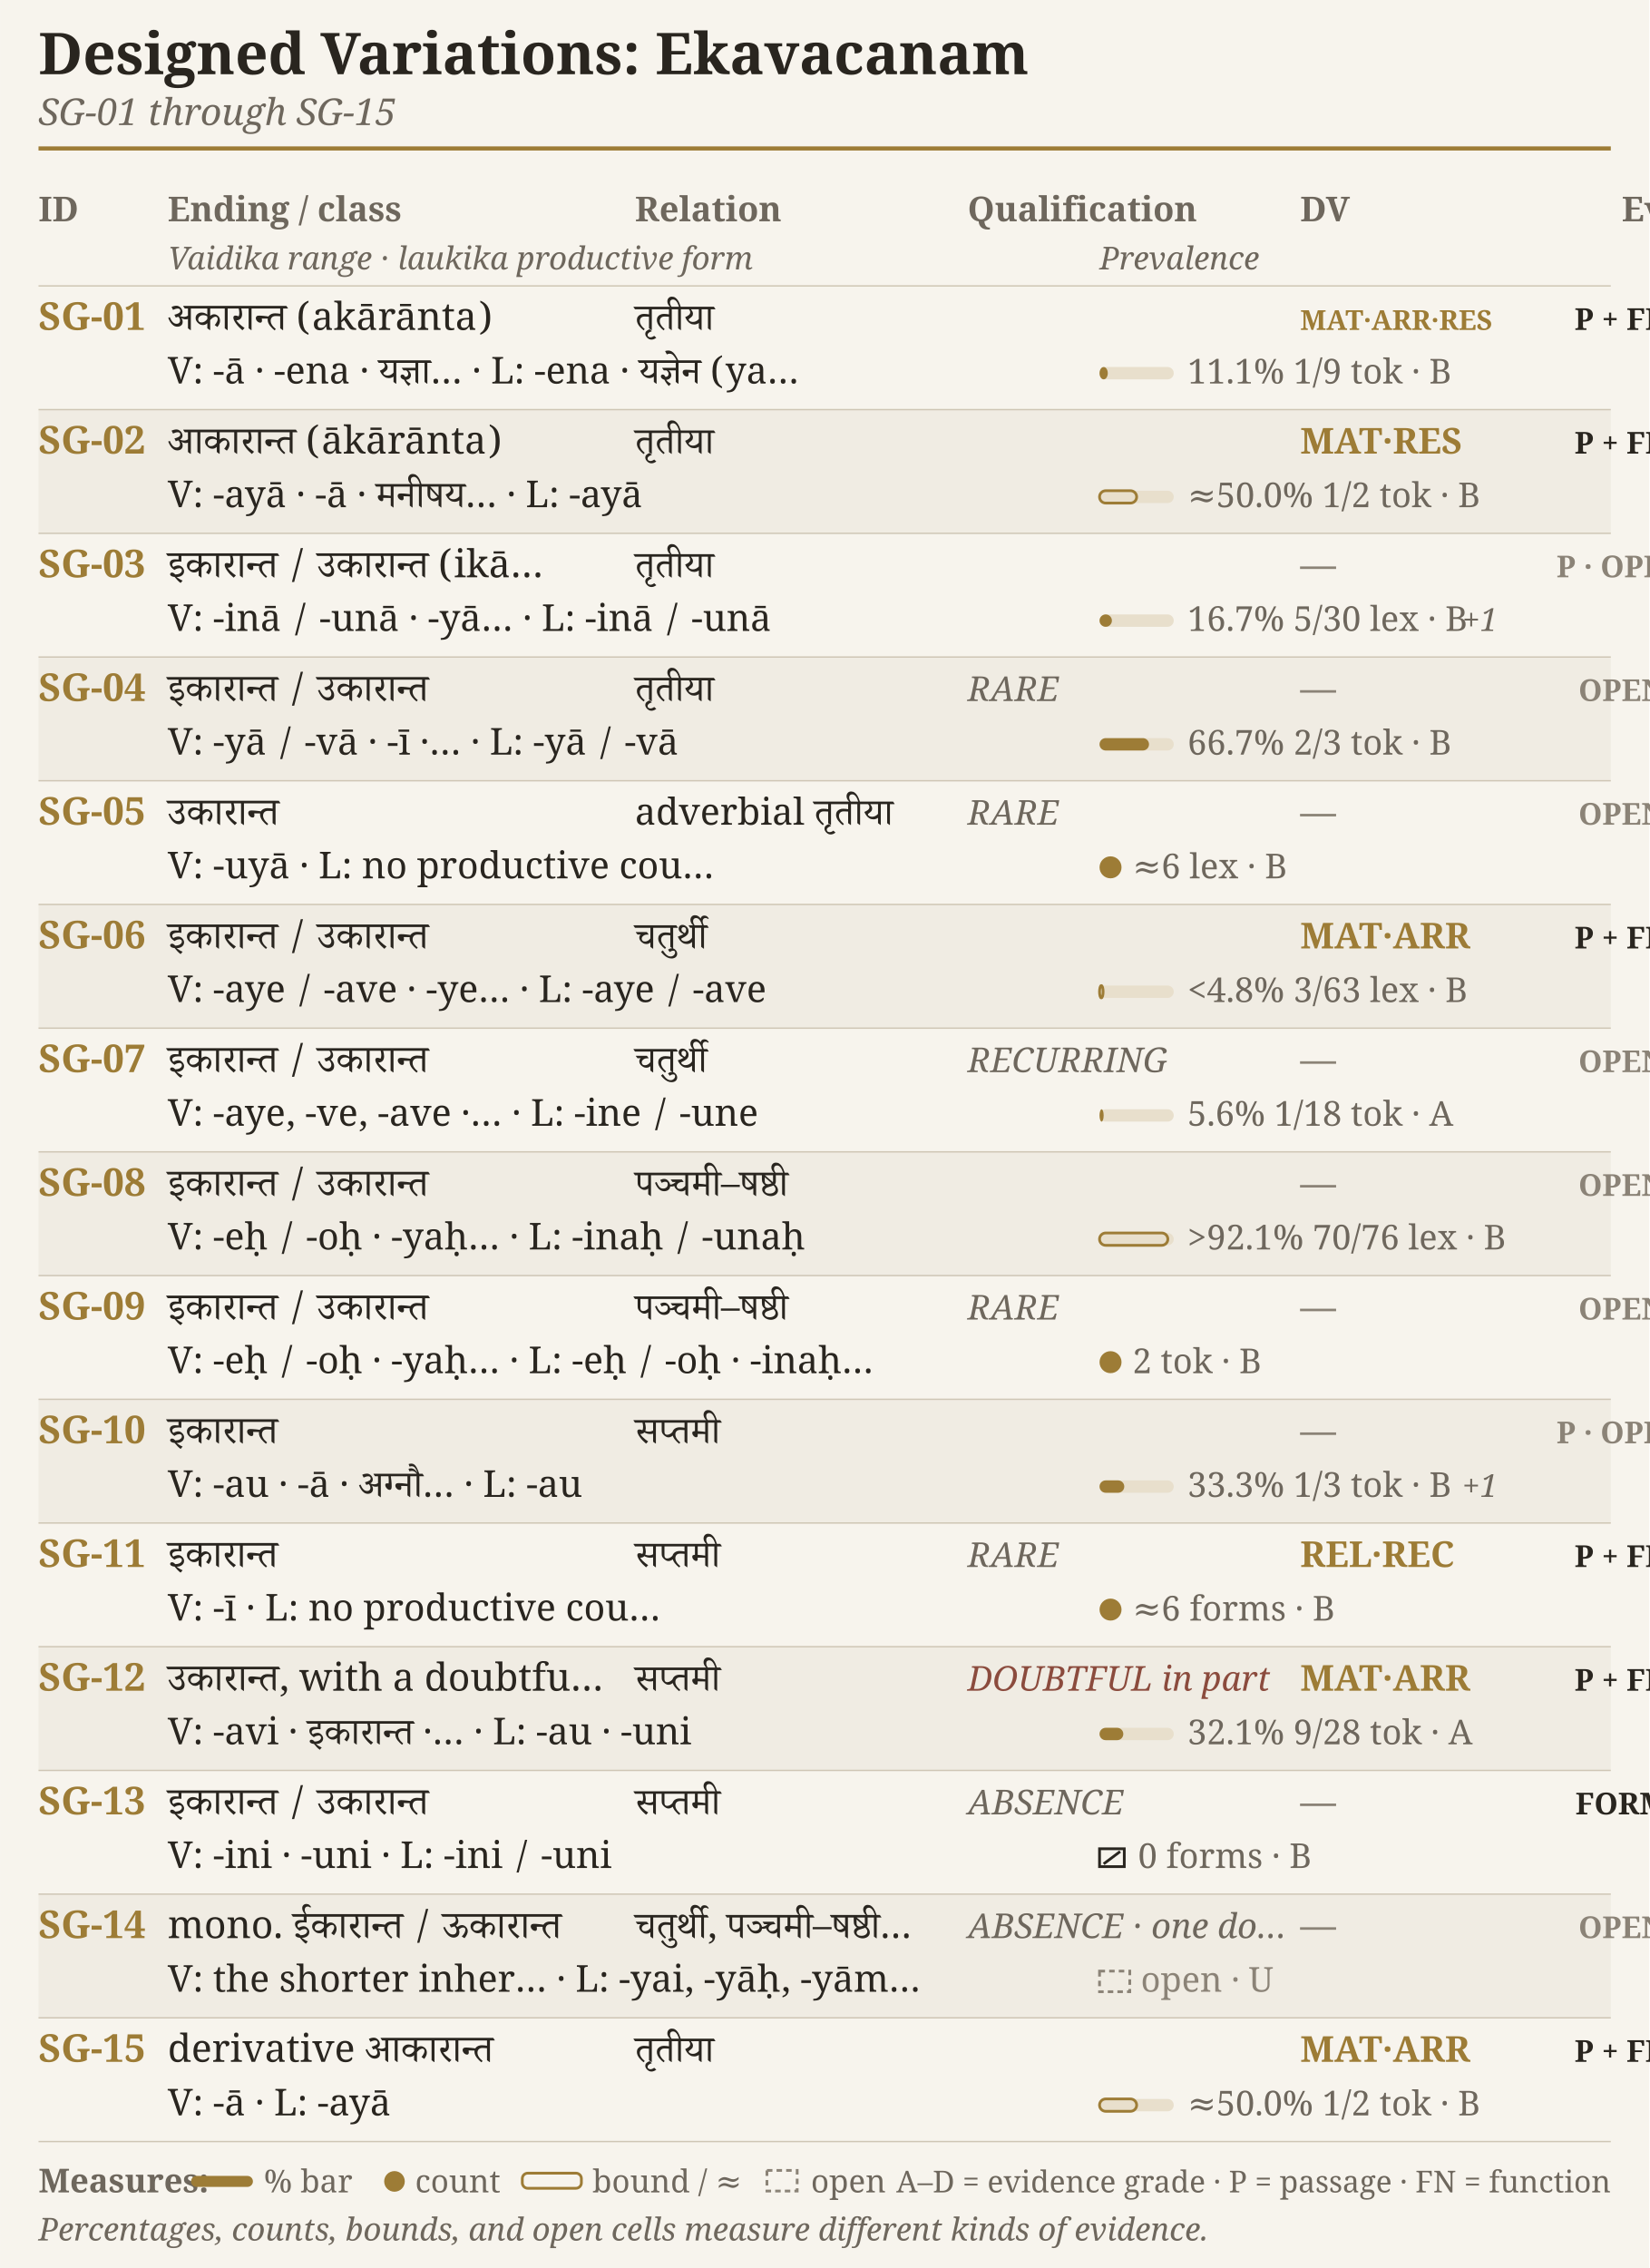
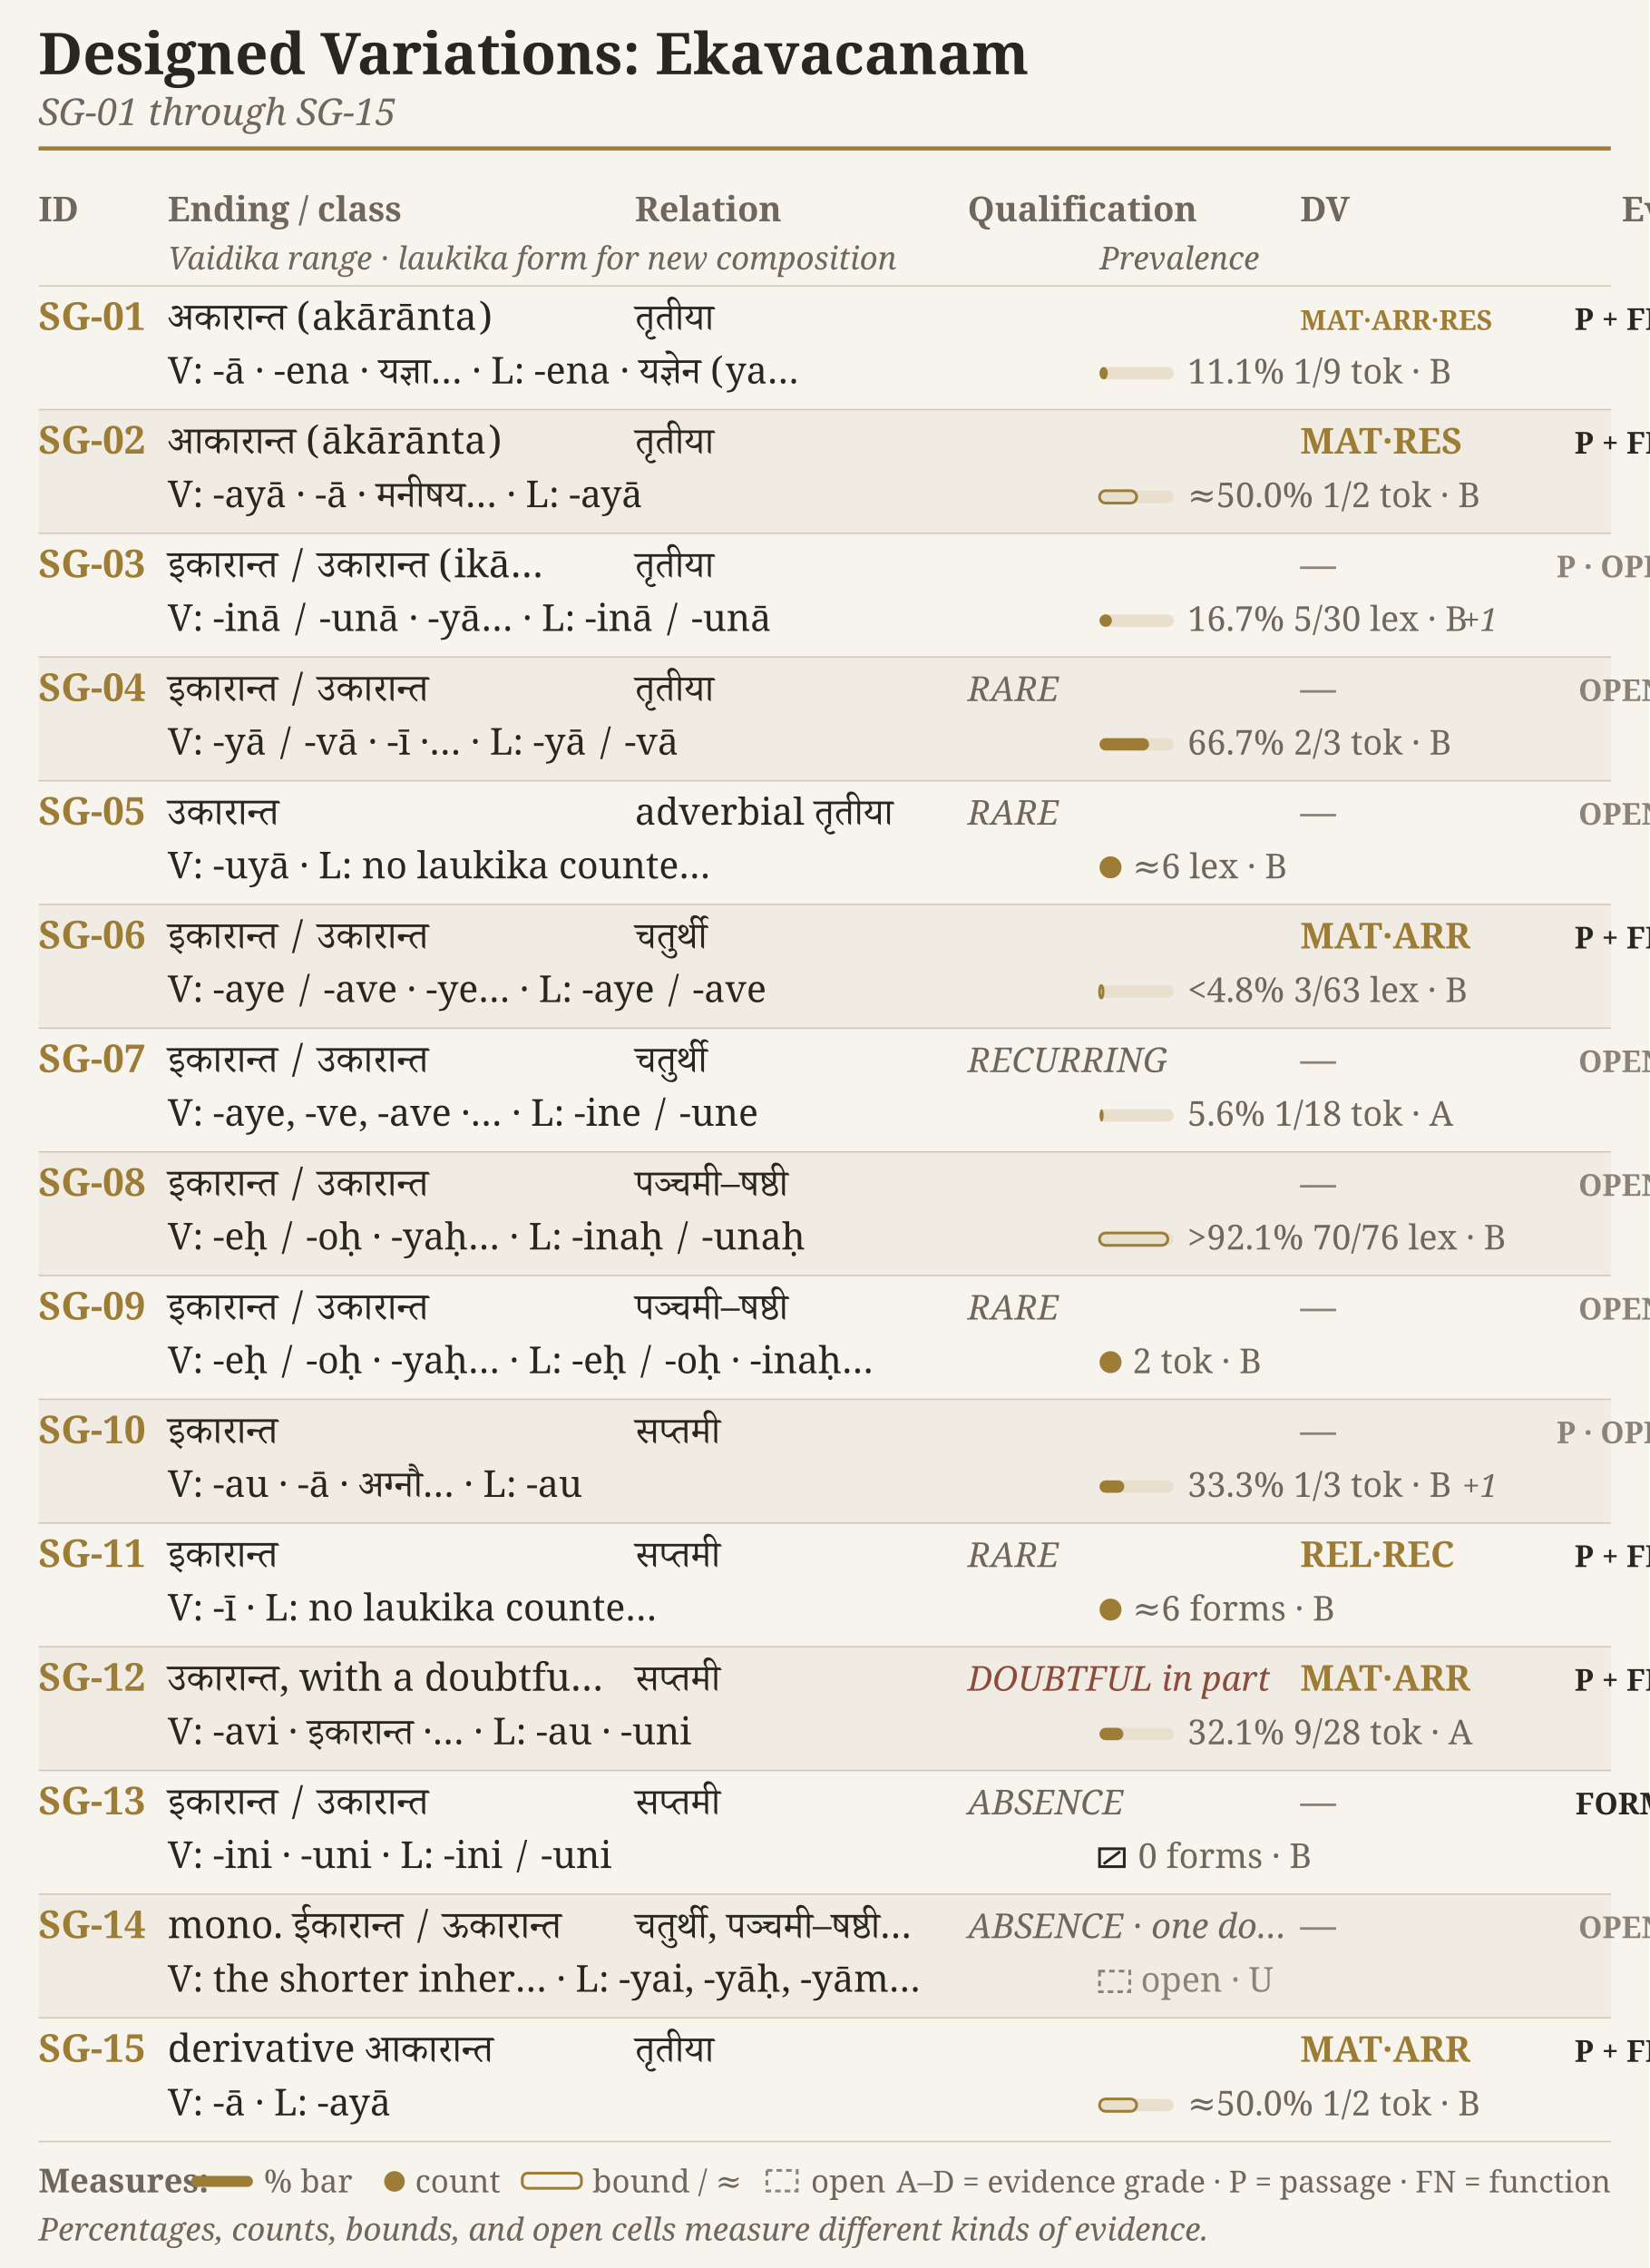
<svg xmlns="http://www.w3.org/2000/svg" width="4.75in" height="6.531in" viewBox="0 0 1200 1650">
  <rect width="1200" height="1650" fill="#f7f4ed" />
  <text x="28.0" y="54.0" font-family="EB Garamond, Charter, Georgia, serif" font-size="42" font-weight="600" font-style="normal" fill="#29251f" text-anchor="start">Designed Variations: Ekavacanam</text>
  <text x="28.0" y="91.0" font-family="EB Garamond, Charter, Georgia, serif" font-size="27" font-weight="400" font-style="italic" fill="#6e675d" text-anchor="start">SG-01 through SG-15</text>
  <line x1="28" y1="108" x2="1172" y2="108" stroke="#9d7c36" stroke-width="3" />
  <text x="28.0" y="161.0" font-family="EB Garamond, Charter, Georgia, serif" font-size="25" font-weight="600" font-style="normal" fill="#6e675d" text-anchor="start">ID</text>
  <text x="122.0" y="161.0" font-family="EB Garamond, Charter, Georgia, serif" font-size="25" font-weight="600" font-style="normal" fill="#6e675d" text-anchor="start">Ending / class</text>
  <text x="462.0" y="161.0" font-family="EB Garamond, Charter, Georgia, serif" font-size="25" font-weight="600" font-style="normal" fill="#6e675d" text-anchor="start">Relation</text>
  <text x="704.0" y="161.0" font-family="EB Garamond, Charter, Georgia, serif" font-size="25" font-weight="600" font-style="normal" fill="#6e675d" text-anchor="start">Qualification</text>
  <text x="946.0" y="161.0" font-family="EB Garamond, Charter, Georgia, serif" font-size="25" font-weight="600" font-style="normal" fill="#6e675d" text-anchor="start">DV</text>
  <text x="1180.0" y="161.0" font-family="EB Garamond, Charter, Georgia, serif" font-size="25" font-weight="600" font-style="normal" fill="#6e675d" text-anchor="start">Evidence</text>
-   <text x="122.0" y="196.0" font-family="EB Garamond, Charter, Georgia, serif" font-size="23" font-weight="400" font-style="italic" fill="#6e675d" text-anchor="start">Vaidika range · laukika productive form</text>
+   <text x="122.0" y="196.0" font-family="EB Garamond, Charter, Georgia, serif" font-size="23" font-weight="400" font-style="italic" fill="#6e675d" text-anchor="start">Vaidika range · laukika form for new composition</text>
  <text x="800.0" y="196.0" font-family="EB Garamond, Charter, Georgia, serif" font-size="23" font-weight="400" font-style="italic" fill="#6e675d" text-anchor="start">Prevalence</text>
  <line x1="28" y1="208" x2="1172" y2="208" stroke="#cfc6b5" stroke-width="1" />
  <text x="28.0" y="240.0" font-family="EB Garamond, Charter, Georgia, serif" font-size="28" font-weight="600" font-style="normal" fill="#9d7c36" text-anchor="start">SG-01</text>
  <text x="122.0" y="240.0" font-family="Adobe Devanagari, Noto Serif Devanagari, serif" font-size="28" font-weight="400" font-style="normal" fill="#29251f" text-anchor="start">अकारान्त (akārānta)</text>
  <text x="462.0" y="240.0" font-family="Adobe Devanagari, Noto Serif Devanagari, serif" font-size="27" font-weight="400" font-style="normal" fill="#29251f" text-anchor="start">तृतीया</text>
  <text x="122.0" y="279.0" font-family="Adobe Devanagari, Noto Serif Devanagari, serif" font-size="27" font-weight="400" font-style="normal" fill="#29251f" text-anchor="start">V: -ā · -ena · यज्ञा…  ·  L: -ena · यज्ञेन (ya…</text>
  <text x="946.0" y="240.0" font-family="EB Garamond, Charter, Georgia, serif" font-size="20" font-weight="600" font-style="normal" fill="#9d7c36" text-anchor="start">MAT·ARR·RES</text>
  <rect x="800" y="267" width="54" height="9" rx="4.5" fill="#e8dfcc" />
  <rect x="800" y="267" width="6.0" height="9" rx="4.5" fill="#9d7c36" />
  <text x="864.0" y="279.0" font-family="EB Garamond, Charter, Georgia, serif" font-size="25" font-weight="400" font-style="normal" fill="#6e675d" text-anchor="start">11.1% 1/9 tok · B</text>
  <text x="1180.0" y="240.0" font-family="EB Garamond, Charter, Georgia, serif" font-size="22" font-weight="600" font-style="normal" fill="#29251f" text-anchor="middle">P + FN</text>
  <rect x="28" y="298" width="1144" height="90" fill="#f0ece3" />
  <line x1="28" y1="298" x2="1172" y2="298" stroke="#cfc6b5" stroke-width="1" />
  <text x="28.0" y="330.0" font-family="EB Garamond, Charter, Georgia, serif" font-size="28" font-weight="600" font-style="normal" fill="#9d7c36" text-anchor="start">SG-02</text>
  <text x="122.0" y="330.0" font-family="Adobe Devanagari, Noto Serif Devanagari, serif" font-size="28" font-weight="400" font-style="normal" fill="#29251f" text-anchor="start">आकारान्त (ākārānta)</text>
  <text x="462.0" y="330.0" font-family="Adobe Devanagari, Noto Serif Devanagari, serif" font-size="27" font-weight="400" font-style="normal" fill="#29251f" text-anchor="start">तृतीया</text>
  <text x="122.0" y="369.0" font-family="Adobe Devanagari, Noto Serif Devanagari, serif" font-size="27" font-weight="400" font-style="normal" fill="#29251f" text-anchor="start">V: -ayā · -ā · मनीषय…  ·  L: -ayā</text>
  <text x="946.0" y="330.0" font-family="EB Garamond, Charter, Georgia, serif" font-size="26" font-weight="600" font-style="normal" fill="#9d7c36" text-anchor="start">MAT·RES</text>
  <rect x="800" y="357" width="54" height="9" rx="4.5" fill="#e8dfcc" />
  <rect x="800" y="357" width="27.0" height="9" rx="4.5" fill="none" stroke="#9d7c36" stroke-width="2" />
  <text x="864.0" y="369.0" font-family="EB Garamond, Charter, Georgia, serif" font-size="25" font-weight="400" font-style="normal" fill="#6e675d" text-anchor="start">≈50.0% 1/2 tok · B</text>
  <text x="1180.0" y="330.0" font-family="EB Garamond, Charter, Georgia, serif" font-size="22" font-weight="600" font-style="normal" fill="#29251f" text-anchor="middle">P + FN</text>
  <line x1="28" y1="388" x2="1172" y2="388" stroke="#cfc6b5" stroke-width="1" />
  <text x="28.0" y="420.0" font-family="EB Garamond, Charter, Georgia, serif" font-size="28" font-weight="600" font-style="normal" fill="#9d7c36" text-anchor="start">SG-03</text>
  <text x="122.0" y="420.0" font-family="Adobe Devanagari, Noto Serif Devanagari, serif" font-size="28" font-weight="400" font-style="normal" fill="#29251f" text-anchor="start">इकारान्त / उकारान्त (ikā…</text>
  <text x="462.0" y="420.0" font-family="Adobe Devanagari, Noto Serif Devanagari, serif" font-size="27" font-weight="400" font-style="normal" fill="#29251f" text-anchor="start">तृतीया</text>
  <text x="122.0" y="459.0" font-family="Adobe Devanagari, Noto Serif Devanagari, serif" font-size="27" font-weight="400" font-style="normal" fill="#29251f" text-anchor="start">V: -inā / -unā · -yā…  ·  L: -inā / -unā</text>
  <text x="946.0" y="420.0" font-family="EB Garamond, Charter, Georgia, serif" font-size="26" font-weight="600" font-style="normal" fill="#8b8377" text-anchor="start">—</text>
  <rect x="800" y="447" width="54" height="9" rx="4.5" fill="#e8dfcc" />
  <rect x="800" y="447" width="9.0" height="9" rx="4.5" fill="#9d7c36" />
  <text x="864.0" y="459.0" font-family="EB Garamond, Charter, Georgia, serif" font-size="25" font-weight="400" font-style="normal" fill="#6e675d" text-anchor="start">16.7% 5/30 lex · B</text>
  <text x="1064.0" y="459.0" font-family="EB Garamond, Charter, Georgia, serif" font-size="23" font-weight="400" font-style="italic" fill="#6e675d" text-anchor="start">+1</text>
  <text x="1180.0" y="420.0" font-family="EB Garamond, Charter, Georgia, serif" font-size="22" font-weight="600" font-style="normal" fill="#8b8377" text-anchor="middle">P · OPEN</text>
  <rect x="28" y="478" width="1144" height="90" fill="#f0ece3" />
  <line x1="28" y1="478" x2="1172" y2="478" stroke="#cfc6b5" stroke-width="1" />
  <text x="28.0" y="510.0" font-family="EB Garamond, Charter, Georgia, serif" font-size="28" font-weight="600" font-style="normal" fill="#9d7c36" text-anchor="start">SG-04</text>
  <text x="122.0" y="510.0" font-family="Adobe Devanagari, Noto Serif Devanagari, serif" font-size="28" font-weight="400" font-style="normal" fill="#29251f" text-anchor="start">इकारान्त / उकारान्त</text>
  <text x="704.0" y="510.0" font-family="EB Garamond, Charter, Georgia, serif" font-size="25" font-weight="400" font-style="italic" fill="#6e675d" text-anchor="start">RARE</text>
  <text x="462.0" y="510.0" font-family="Adobe Devanagari, Noto Serif Devanagari, serif" font-size="27" font-weight="400" font-style="normal" fill="#29251f" text-anchor="start">तृतीया</text>
  <text x="122.0" y="549.0" font-family="Adobe Devanagari, Noto Serif Devanagari, serif" font-size="27" font-weight="400" font-style="normal" fill="#29251f" text-anchor="start">V: -yā / -vā · -ī ·…  ·  L: -yā / -vā</text>
  <text x="946.0" y="510.0" font-family="EB Garamond, Charter, Georgia, serif" font-size="26" font-weight="600" font-style="normal" fill="#8b8377" text-anchor="start">—</text>
  <rect x="800" y="537" width="54" height="9" rx="4.5" fill="#e8dfcc" />
  <rect x="800" y="537" width="36.0" height="9" rx="4.5" fill="#9d7c36" />
  <text x="864.0" y="549.0" font-family="EB Garamond, Charter, Georgia, serif" font-size="25" font-weight="400" font-style="normal" fill="#6e675d" text-anchor="start">66.7% 2/3 tok · B</text>
  <text x="1180.0" y="510.0" font-family="EB Garamond, Charter, Georgia, serif" font-size="22" font-weight="600" font-style="normal" fill="#8b8377" text-anchor="middle">OPEN</text>
  <line x1="28" y1="568" x2="1172" y2="568" stroke="#cfc6b5" stroke-width="1" />
  <text x="28.0" y="600.0" font-family="EB Garamond, Charter, Georgia, serif" font-size="28" font-weight="600" font-style="normal" fill="#9d7c36" text-anchor="start">SG-05</text>
  <text x="122.0" y="600.0" font-family="Adobe Devanagari, Noto Serif Devanagari, serif" font-size="28" font-weight="400" font-style="normal" fill="#29251f" text-anchor="start">उकारान्त</text>
  <text x="704.0" y="600.0" font-family="EB Garamond, Charter, Georgia, serif" font-size="25" font-weight="400" font-style="italic" fill="#6e675d" text-anchor="start">RARE</text>
  <text x="462.0" y="600.0" font-family="Adobe Devanagari, Noto Serif Devanagari, serif" font-size="27" font-weight="400" font-style="normal" fill="#29251f" text-anchor="start">adverbial तृतीया</text>
-   <text x="122.0" y="639.0" font-family="Adobe Devanagari, Noto Serif Devanagari, serif" font-size="27" font-weight="400" font-style="normal" fill="#29251f" text-anchor="start">V: -uyā  ·  L: no productive cou…</text>
+   <text x="122.0" y="639.0" font-family="Adobe Devanagari, Noto Serif Devanagari, serif" font-size="27" font-weight="400" font-style="normal" fill="#29251f" text-anchor="start">V: -uyā  ·  L: no laukika counte…</text>
  <text x="946.0" y="600.0" font-family="EB Garamond, Charter, Georgia, serif" font-size="26" font-weight="600" font-style="normal" fill="#8b8377" text-anchor="start">—</text>
  <circle cx="808" cy="631" r="7" fill="#9d7c36" stroke="#9d7c36" stroke-width="2" />
  <text x="824.0" y="639.0" font-family="EB Garamond, Charter, Georgia, serif" font-size="25" font-weight="400" font-style="normal" fill="#6e675d" text-anchor="start">≈6 lex · B</text>
  <text x="1180.0" y="600.0" font-family="EB Garamond, Charter, Georgia, serif" font-size="22" font-weight="600" font-style="normal" fill="#8b8377" text-anchor="middle">OPEN</text>
  <rect x="28" y="658" width="1144" height="90" fill="#f0ece3" />
  <line x1="28" y1="658" x2="1172" y2="658" stroke="#cfc6b5" stroke-width="1" />
  <text x="28.0" y="690.0" font-family="EB Garamond, Charter, Georgia, serif" font-size="28" font-weight="600" font-style="normal" fill="#9d7c36" text-anchor="start">SG-06</text>
  <text x="122.0" y="690.0" font-family="Adobe Devanagari, Noto Serif Devanagari, serif" font-size="28" font-weight="400" font-style="normal" fill="#29251f" text-anchor="start">इकारान्त / उकारान्त</text>
  <text x="462.0" y="690.0" font-family="Adobe Devanagari, Noto Serif Devanagari, serif" font-size="27" font-weight="400" font-style="normal" fill="#29251f" text-anchor="start">चतुर्थी</text>
  <text x="122.0" y="729.0" font-family="Adobe Devanagari, Noto Serif Devanagari, serif" font-size="27" font-weight="400" font-style="normal" fill="#29251f" text-anchor="start">V: -aye / -ave · -ye…  ·  L: -aye / -ave</text>
  <text x="946.0" y="690.0" font-family="EB Garamond, Charter, Georgia, serif" font-size="26" font-weight="600" font-style="normal" fill="#9d7c36" text-anchor="start">MAT·ARR</text>
  <rect x="800" y="717" width="54" height="9" rx="4.5" fill="#e8dfcc" />
  <rect x="800" y="717" width="2.6" height="9" rx="4.5" fill="none" stroke="#9d7c36" stroke-width="2" />
  <text x="864.0" y="729.0" font-family="EB Garamond, Charter, Georgia, serif" font-size="25" font-weight="400" font-style="normal" fill="#6e675d" text-anchor="start">&lt;4.8% 3/63 lex · B</text>
  <text x="1180.0" y="690.0" font-family="EB Garamond, Charter, Georgia, serif" font-size="22" font-weight="600" font-style="normal" fill="#29251f" text-anchor="middle">P + FN</text>
  <line x1="28" y1="748" x2="1172" y2="748" stroke="#cfc6b5" stroke-width="1" />
  <text x="28.0" y="780.0" font-family="EB Garamond, Charter, Georgia, serif" font-size="28" font-weight="600" font-style="normal" fill="#9d7c36" text-anchor="start">SG-07</text>
  <text x="122.0" y="780.0" font-family="Adobe Devanagari, Noto Serif Devanagari, serif" font-size="28" font-weight="400" font-style="normal" fill="#29251f" text-anchor="start">इकारान्त / उकारान्त</text>
  <text x="704.0" y="780.0" font-family="EB Garamond, Charter, Georgia, serif" font-size="25" font-weight="400" font-style="italic" fill="#6e675d" text-anchor="start">RECURRING</text>
  <text x="462.0" y="780.0" font-family="Adobe Devanagari, Noto Serif Devanagari, serif" font-size="27" font-weight="400" font-style="normal" fill="#29251f" text-anchor="start">चतुर्थी</text>
  <text x="122.0" y="819.0" font-family="Adobe Devanagari, Noto Serif Devanagari, serif" font-size="27" font-weight="400" font-style="normal" fill="#29251f" text-anchor="start">V: -aye, -ve, -ave ·…  ·  L: -ine / -une</text>
  <text x="946.0" y="780.0" font-family="EB Garamond, Charter, Georgia, serif" font-size="26" font-weight="600" font-style="normal" fill="#8b8377" text-anchor="start">—</text>
  <rect x="800" y="807" width="54" height="9" rx="4.5" fill="#e8dfcc" />
  <rect x="800" y="807" width="3.0" height="9" rx="4.5" fill="#9d7c36" />
  <text x="864.0" y="819.0" font-family="EB Garamond, Charter, Georgia, serif" font-size="25" font-weight="400" font-style="normal" fill="#6e675d" text-anchor="start">5.6% 1/18 tok · A</text>
  <text x="1180.0" y="780.0" font-family="EB Garamond, Charter, Georgia, serif" font-size="22" font-weight="600" font-style="normal" fill="#8b8377" text-anchor="middle">OPEN</text>
  <rect x="28" y="838" width="1144" height="90" fill="#f0ece3" />
  <line x1="28" y1="838" x2="1172" y2="838" stroke="#cfc6b5" stroke-width="1" />
  <text x="28.0" y="870.0" font-family="EB Garamond, Charter, Georgia, serif" font-size="28" font-weight="600" font-style="normal" fill="#9d7c36" text-anchor="start">SG-08</text>
  <text x="122.0" y="870.0" font-family="Adobe Devanagari, Noto Serif Devanagari, serif" font-size="28" font-weight="400" font-style="normal" fill="#29251f" text-anchor="start">इकारान्त / उकारान्त</text>
  <text x="462.0" y="870.0" font-family="Adobe Devanagari, Noto Serif Devanagari, serif" font-size="27" font-weight="400" font-style="normal" fill="#29251f" text-anchor="start">पञ्चमी–षष्ठी</text>
  <text x="122.0" y="909.0" font-family="Adobe Devanagari, Noto Serif Devanagari, serif" font-size="27" font-weight="400" font-style="normal" fill="#29251f" text-anchor="start">V: -eḥ / -oḥ · -yaḥ…  ·  L: -inaḥ / -unaḥ</text>
  <text x="946.0" y="870.0" font-family="EB Garamond, Charter, Georgia, serif" font-size="26" font-weight="600" font-style="normal" fill="#8b8377" text-anchor="start">—</text>
  <rect x="800" y="897" width="54" height="9" rx="4.5" fill="#e8dfcc" />
  <rect x="800" y="897" width="49.7" height="9" rx="4.5" fill="none" stroke="#9d7c36" stroke-width="2" />
  <text x="864.0" y="909.0" font-family="EB Garamond, Charter, Georgia, serif" font-size="25" font-weight="400" font-style="normal" fill="#6e675d" text-anchor="start">&gt;92.1% 70/76 lex · B</text>
  <text x="1180.0" y="870.0" font-family="EB Garamond, Charter, Georgia, serif" font-size="22" font-weight="600" font-style="normal" fill="#8b8377" text-anchor="middle">OPEN</text>
  <line x1="28" y1="928" x2="1172" y2="928" stroke="#cfc6b5" stroke-width="1" />
  <text x="28.0" y="960.0" font-family="EB Garamond, Charter, Georgia, serif" font-size="28" font-weight="600" font-style="normal" fill="#9d7c36" text-anchor="start">SG-09</text>
  <text x="122.0" y="960.0" font-family="Adobe Devanagari, Noto Serif Devanagari, serif" font-size="28" font-weight="400" font-style="normal" fill="#29251f" text-anchor="start">इकारान्त / उकारान्त</text>
  <text x="704.0" y="960.0" font-family="EB Garamond, Charter, Georgia, serif" font-size="25" font-weight="400" font-style="italic" fill="#6e675d" text-anchor="start">RARE</text>
  <text x="462.0" y="960.0" font-family="Adobe Devanagari, Noto Serif Devanagari, serif" font-size="27" font-weight="400" font-style="normal" fill="#29251f" text-anchor="start">पञ्चमी–षष्ठी</text>
  <text x="122.0" y="999.0" font-family="Adobe Devanagari, Noto Serif Devanagari, serif" font-size="27" font-weight="400" font-style="normal" fill="#29251f" text-anchor="start">V: -eḥ / -oḥ · -yaḥ…  ·  L: -eḥ / -oḥ · -inaḥ…</text>
  <text x="946.0" y="960.0" font-family="EB Garamond, Charter, Georgia, serif" font-size="26" font-weight="600" font-style="normal" fill="#8b8377" text-anchor="start">—</text>
  <circle cx="808" cy="991" r="7" fill="#9d7c36" stroke="#9d7c36" stroke-width="2" />
  <text x="824.0" y="999.0" font-family="EB Garamond, Charter, Georgia, serif" font-size="25" font-weight="400" font-style="normal" fill="#6e675d" text-anchor="start">2 tok · B</text>
  <text x="1180.0" y="960.0" font-family="EB Garamond, Charter, Georgia, serif" font-size="22" font-weight="600" font-style="normal" fill="#8b8377" text-anchor="middle">OPEN</text>
  <rect x="28" y="1018" width="1144" height="90" fill="#f0ece3" />
  <line x1="28" y1="1018" x2="1172" y2="1018" stroke="#cfc6b5" stroke-width="1" />
  <text x="28.0" y="1050.0" font-family="EB Garamond, Charter, Georgia, serif" font-size="28" font-weight="600" font-style="normal" fill="#9d7c36" text-anchor="start">SG-10</text>
  <text x="122.0" y="1050.0" font-family="Adobe Devanagari, Noto Serif Devanagari, serif" font-size="28" font-weight="400" font-style="normal" fill="#29251f" text-anchor="start">इकारान्त</text>
  <text x="462.0" y="1050.0" font-family="Adobe Devanagari, Noto Serif Devanagari, serif" font-size="27" font-weight="400" font-style="normal" fill="#29251f" text-anchor="start">सप्तमी</text>
  <text x="122.0" y="1089.0" font-family="Adobe Devanagari, Noto Serif Devanagari, serif" font-size="27" font-weight="400" font-style="normal" fill="#29251f" text-anchor="start">V: -au · -ā · अग्नौ…  ·  L: -au</text>
  <text x="946.0" y="1050.0" font-family="EB Garamond, Charter, Georgia, serif" font-size="26" font-weight="600" font-style="normal" fill="#8b8377" text-anchor="start">—</text>
  <rect x="800" y="1077" width="54" height="9" rx="4.5" fill="#e8dfcc" />
  <rect x="800" y="1077" width="18.0" height="9" rx="4.5" fill="#9d7c36" />
  <text x="864.0" y="1089.0" font-family="EB Garamond, Charter, Georgia, serif" font-size="25" font-weight="400" font-style="normal" fill="#6e675d" text-anchor="start">33.3% 1/3 tok · B</text>
  <text x="1064.0" y="1089.0" font-family="EB Garamond, Charter, Georgia, serif" font-size="23" font-weight="400" font-style="italic" fill="#6e675d" text-anchor="start">+1</text>
  <text x="1180.0" y="1050.0" font-family="EB Garamond, Charter, Georgia, serif" font-size="22" font-weight="600" font-style="normal" fill="#8b8377" text-anchor="middle">P · OPEN</text>
  <line x1="28" y1="1108" x2="1172" y2="1108" stroke="#cfc6b5" stroke-width="1" />
  <text x="28.0" y="1140.0" font-family="EB Garamond, Charter, Georgia, serif" font-size="28" font-weight="600" font-style="normal" fill="#9d7c36" text-anchor="start">SG-11</text>
  <text x="122.0" y="1140.0" font-family="Adobe Devanagari, Noto Serif Devanagari, serif" font-size="28" font-weight="400" font-style="normal" fill="#29251f" text-anchor="start">इकारान्त</text>
  <text x="704.0" y="1140.0" font-family="EB Garamond, Charter, Georgia, serif" font-size="25" font-weight="400" font-style="italic" fill="#6e675d" text-anchor="start">RARE</text>
  <text x="462.0" y="1140.0" font-family="Adobe Devanagari, Noto Serif Devanagari, serif" font-size="27" font-weight="400" font-style="normal" fill="#29251f" text-anchor="start">सप्तमी</text>
-   <text x="122.0" y="1179.0" font-family="Adobe Devanagari, Noto Serif Devanagari, serif" font-size="27" font-weight="400" font-style="normal" fill="#29251f" text-anchor="start">V: -ī  ·  L: no productive cou…</text>
+   <text x="122.0" y="1179.0" font-family="Adobe Devanagari, Noto Serif Devanagari, serif" font-size="27" font-weight="400" font-style="normal" fill="#29251f" text-anchor="start">V: -ī  ·  L: no laukika counte…</text>
  <text x="946.0" y="1140.0" font-family="EB Garamond, Charter, Georgia, serif" font-size="26" font-weight="600" font-style="normal" fill="#9d7c36" text-anchor="start">REL·REC</text>
  <circle cx="808" cy="1171" r="7" fill="#9d7c36" stroke="#9d7c36" stroke-width="2" />
  <text x="824.0" y="1179.0" font-family="EB Garamond, Charter, Georgia, serif" font-size="25" font-weight="400" font-style="normal" fill="#6e675d" text-anchor="start">≈6 forms · B</text>
  <text x="1180.0" y="1140.0" font-family="EB Garamond, Charter, Georgia, serif" font-size="22" font-weight="600" font-style="normal" fill="#29251f" text-anchor="middle">P + FN</text>
  <rect x="28" y="1198" width="1144" height="90" fill="#f0ece3" />
  <line x1="28" y1="1198" x2="1172" y2="1198" stroke="#cfc6b5" stroke-width="1" />
  <text x="28.0" y="1230.0" font-family="EB Garamond, Charter, Georgia, serif" font-size="28" font-weight="600" font-style="normal" fill="#9d7c36" text-anchor="start">SG-12</text>
  <text x="122.0" y="1230.0" font-family="Adobe Devanagari, Noto Serif Devanagari, serif" font-size="28" font-weight="400" font-style="normal" fill="#29251f" text-anchor="start">उकारान्त, with a doubtfu…</text>
  <text x="704.0" y="1230.0" font-family="EB Garamond, Charter, Georgia, serif" font-size="25" font-weight="400" font-style="italic" fill="#8b4b3d" text-anchor="start">DOUBTFUL in part</text>
  <text x="462.0" y="1230.0" font-family="Adobe Devanagari, Noto Serif Devanagari, serif" font-size="27" font-weight="400" font-style="normal" fill="#29251f" text-anchor="start">सप्तमी</text>
  <text x="122.0" y="1269.0" font-family="Adobe Devanagari, Noto Serif Devanagari, serif" font-size="27" font-weight="400" font-style="normal" fill="#29251f" text-anchor="start">V: -avi · इकारान्त ·…  ·  L: -au · -uni</text>
  <text x="946.0" y="1230.0" font-family="EB Garamond, Charter, Georgia, serif" font-size="26" font-weight="600" font-style="normal" fill="#9d7c36" text-anchor="start">MAT·ARR</text>
  <rect x="800" y="1257" width="54" height="9" rx="4.5" fill="#e8dfcc" />
  <rect x="800" y="1257" width="17.3" height="9" rx="4.5" fill="#9d7c36" />
  <text x="864.0" y="1269.0" font-family="EB Garamond, Charter, Georgia, serif" font-size="25" font-weight="400" font-style="normal" fill="#6e675d" text-anchor="start">32.1% 9/28 tok · A</text>
  <text x="1180.0" y="1230.0" font-family="EB Garamond, Charter, Georgia, serif" font-size="22" font-weight="600" font-style="normal" fill="#29251f" text-anchor="middle">P + FN</text>
  <line x1="28" y1="1288" x2="1172" y2="1288" stroke="#cfc6b5" stroke-width="1" />
  <text x="28.0" y="1320.0" font-family="EB Garamond, Charter, Georgia, serif" font-size="28" font-weight="600" font-style="normal" fill="#9d7c36" text-anchor="start">SG-13</text>
  <text x="122.0" y="1320.0" font-family="Adobe Devanagari, Noto Serif Devanagari, serif" font-size="28" font-weight="400" font-style="normal" fill="#29251f" text-anchor="start">इकारान्त / उकारान्त</text>
  <text x="704.0" y="1320.0" font-family="EB Garamond, Charter, Georgia, serif" font-size="25" font-weight="400" font-style="italic" fill="#6e675d" text-anchor="start">ABSENCE</text>
  <text x="462.0" y="1320.0" font-family="Adobe Devanagari, Noto Serif Devanagari, serif" font-size="27" font-weight="400" font-style="normal" fill="#29251f" text-anchor="start">सप्तमी</text>
  <text x="122.0" y="1359.0" font-family="Adobe Devanagari, Noto Serif Devanagari, serif" font-size="27" font-weight="400" font-style="normal" fill="#29251f" text-anchor="start">V: -ini · -uni  ·  L: -ini / -uni</text>
  <text x="946.0" y="1320.0" font-family="EB Garamond, Charter, Georgia, serif" font-size="26" font-weight="600" font-style="normal" fill="#8b8377" text-anchor="start">—</text>
  <rect x="800" y="1345" width="18" height="13" fill="none" stroke="#29251f" stroke-width="2" />
  <line x1="803" y1="1356" x2="815" y2="1347" stroke="#29251f" stroke-width="2" />
  <text x="828.0" y="1359.0" font-family="EB Garamond, Charter, Georgia, serif" font-size="25" font-weight="400" font-style="normal" fill="#6e675d" text-anchor="start">0 forms · B</text>
  <text x="1180.0" y="1320.0" font-family="EB Garamond, Charter, Georgia, serif" font-size="22" font-weight="600" font-style="normal" fill="#29251f" text-anchor="middle">FORM</text>
  <rect x="28" y="1378" width="1144" height="90" fill="#f0ece3" />
  <line x1="28" y1="1378" x2="1172" y2="1378" stroke="#cfc6b5" stroke-width="1" />
  <text x="28.0" y="1410.0" font-family="EB Garamond, Charter, Georgia, serif" font-size="28" font-weight="600" font-style="normal" fill="#9d7c36" text-anchor="start">SG-14</text>
  <text x="122.0" y="1410.0" font-family="Adobe Devanagari, Noto Serif Devanagari, serif" font-size="28" font-weight="400" font-style="normal" fill="#29251f" text-anchor="start">mono. ईकारान्त / ऊकारान्त</text>
  <text x="704.0" y="1410.0" font-family="EB Garamond, Charter, Georgia, serif" font-size="25" font-weight="400" font-style="italic" fill="#6e675d" text-anchor="start">ABSENCE · one do…</text>
  <text x="462.0" y="1410.0" font-family="Adobe Devanagari, Noto Serif Devanagari, serif" font-size="27" font-weight="400" font-style="normal" fill="#29251f" text-anchor="start">चतुर्थी, पञ्चमी–षष्ठी…</text>
  <text x="122.0" y="1449.0" font-family="Adobe Devanagari, Noto Serif Devanagari, serif" font-size="27" font-weight="400" font-style="normal" fill="#29251f" text-anchor="start">V: the shorter inher…  ·  L: -yai, -yāḥ, -yām…</text>
  <text x="946.0" y="1410.0" font-family="EB Garamond, Charter, Georgia, serif" font-size="26" font-weight="600" font-style="normal" fill="#8b8377" text-anchor="start">—</text>
  <rect x="800" y="1434" width="22" height="15" fill="none" stroke="#8b8377" stroke-width="2" stroke-dasharray="4 3" />
  <text x="830.0" y="1449.0" font-family="EB Garamond, Charter, Georgia, serif" font-size="25" font-weight="400" font-style="normal" fill="#8b8377" text-anchor="start">open · U</text>
  <text x="1180.0" y="1410.0" font-family="EB Garamond, Charter, Georgia, serif" font-size="22" font-weight="600" font-style="normal" fill="#8b8377" text-anchor="middle">OPEN</text>
  <line x1="28" y1="1468" x2="1172" y2="1468" stroke="#cfc6b5" stroke-width="1" />
  <text x="28.0" y="1500.0" font-family="EB Garamond, Charter, Georgia, serif" font-size="28" font-weight="600" font-style="normal" fill="#9d7c36" text-anchor="start">SG-15</text>
  <text x="122.0" y="1500.0" font-family="Adobe Devanagari, Noto Serif Devanagari, serif" font-size="28" font-weight="400" font-style="normal" fill="#29251f" text-anchor="start">derivative आकारान्त</text>
  <text x="462.0" y="1500.0" font-family="Adobe Devanagari, Noto Serif Devanagari, serif" font-size="27" font-weight="400" font-style="normal" fill="#29251f" text-anchor="start">तृतीया</text>
  <text x="122.0" y="1539.0" font-family="Adobe Devanagari, Noto Serif Devanagari, serif" font-size="27" font-weight="400" font-style="normal" fill="#29251f" text-anchor="start">V: -ā  ·  L: -ayā</text>
  <text x="946.0" y="1500.0" font-family="EB Garamond, Charter, Georgia, serif" font-size="26" font-weight="600" font-style="normal" fill="#9d7c36" text-anchor="start">MAT·ARR</text>
  <rect x="800" y="1527" width="54" height="9" rx="4.5" fill="#e8dfcc" />
  <rect x="800" y="1527" width="27.0" height="9" rx="4.5" fill="none" stroke="#9d7c36" stroke-width="2" />
  <text x="864.0" y="1539.0" font-family="EB Garamond, Charter, Georgia, serif" font-size="25" font-weight="400" font-style="normal" fill="#6e675d" text-anchor="start">≈50.0% 1/2 tok · B</text>
  <text x="1180.0" y="1500.0" font-family="EB Garamond, Charter, Georgia, serif" font-size="22" font-weight="600" font-style="normal" fill="#29251f" text-anchor="middle">P + FN</text>
  <line x1="28" y1="1558" x2="1172" y2="1558" stroke="#cfc6b5" stroke-width="1" />
  <text x="28.0" y="1595.0" font-family="EB Garamond, Charter, Georgia, serif" font-size="24" font-weight="600" font-style="normal" fill="#6e675d" text-anchor="start">Measures:</text>
  <rect x="139" y="1583" width="45" height="8" rx="4" fill="#9d7c36" />
  <text x="192.0" y="1595.0" font-family="EB Garamond, Charter, Georgia, serif" font-size="23" font-weight="400" font-style="normal" fill="#6e675d" text-anchor="start">% bar</text>
  <circle cx="287" cy="1587" r="7" fill="#9d7c36" stroke="#9d7c36" />
  <text x="302.0" y="1595.0" font-family="EB Garamond, Charter, Georgia, serif" font-size="23" font-weight="400" font-style="normal" fill="#6e675d" text-anchor="start">count</text>
  <rect x="380" y="1581" width="43" height="11" rx="4" fill="none" stroke="#9d7c36" stroke-width="2" />
  <text x="431.0" y="1595.0" font-family="EB Garamond, Charter, Georgia, serif" font-size="23" font-weight="400" font-style="normal" fill="#6e675d" text-anchor="start">bound / ≈</text>
  <rect x="558" y="1579" width="22" height="15" fill="none" stroke="#8b8377" stroke-width="2" stroke-dasharray="4 3" />
  <text x="590.0" y="1595.0" font-family="EB Garamond, Charter, Georgia, serif" font-size="23" font-weight="400" font-style="normal" fill="#6e675d" text-anchor="start">open</text>
  <text x="1172.0" y="1595.0" font-family="EB Garamond, Charter, Georgia, serif" font-size="22" font-weight="400" font-style="normal" fill="#6e675d" text-anchor="end">A–D = evidence grade · P = passage · FN = function</text>
  <text x="28.0" y="1630.0" font-family="EB Garamond, Charter, Georgia, serif" font-size="23" font-weight="400" font-style="italic" fill="#6e675d" text-anchor="start">Percentages, counts, bounds, and open cells measure different kinds of evidence.</text>
</svg>
